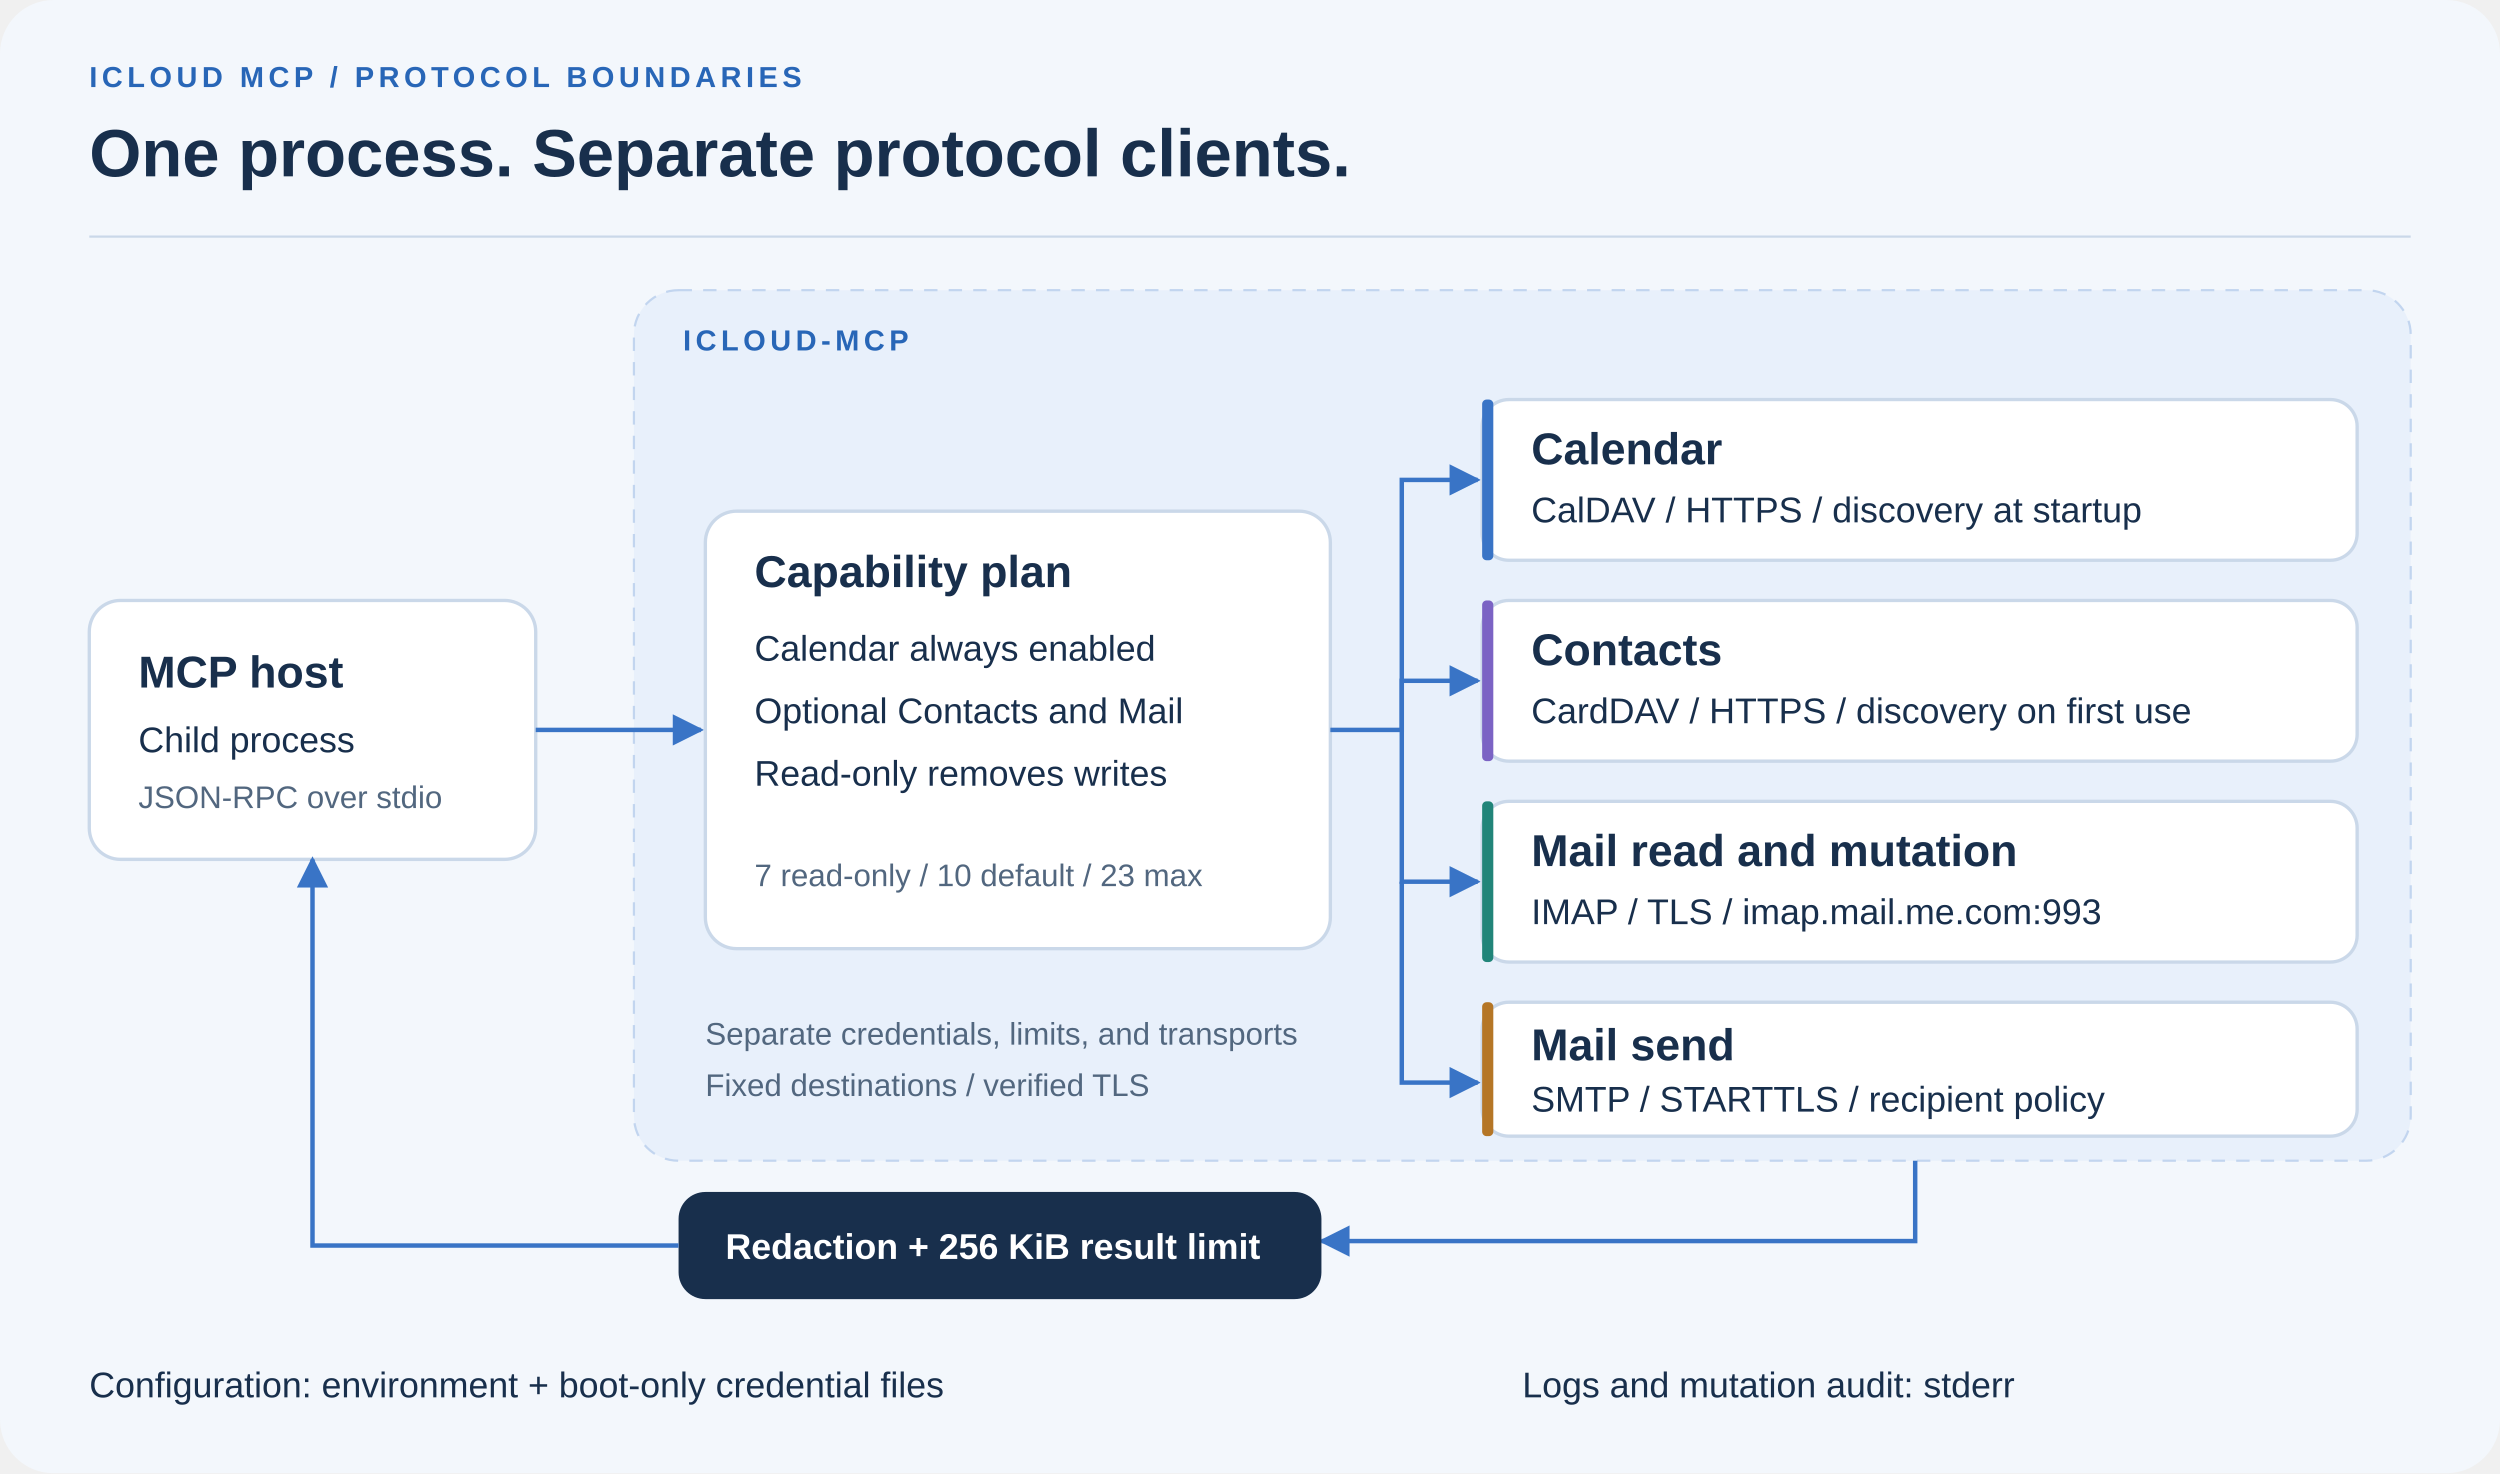
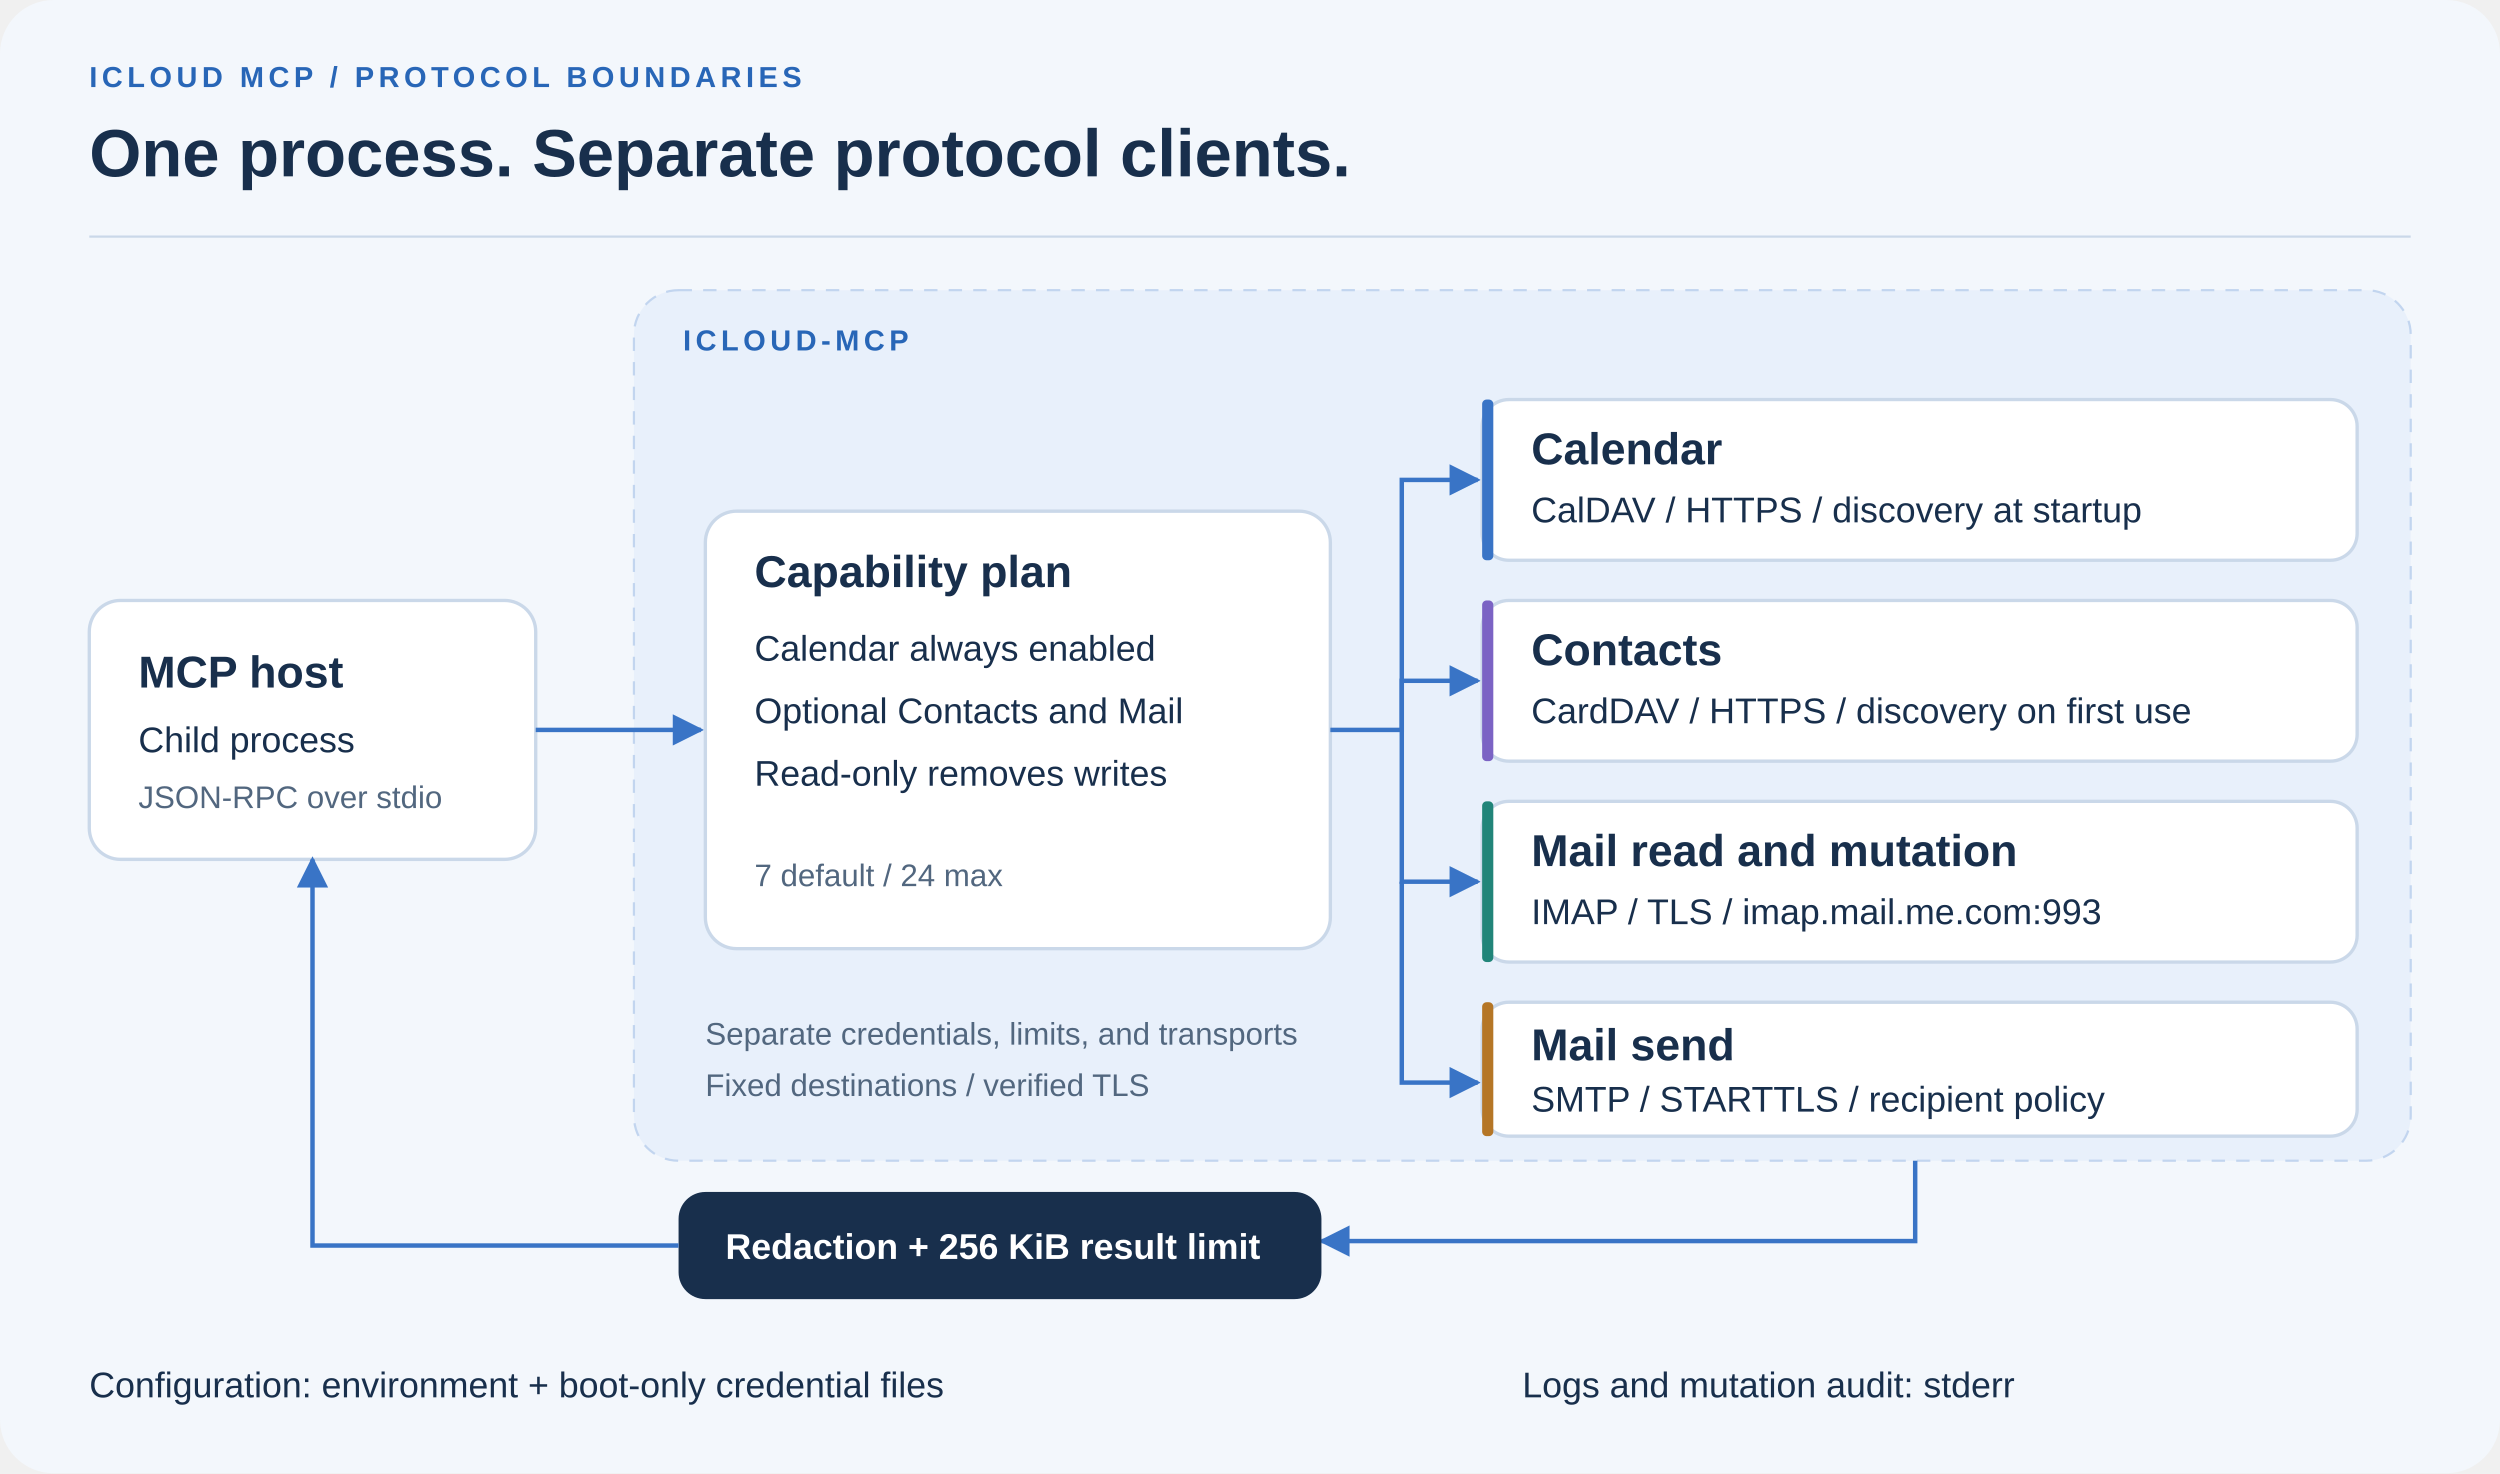
<svg xmlns="http://www.w3.org/2000/svg" width="1120" height="660" viewBox="0 0 1120 660" role="img" aria-labelledby="title desc">
  <defs>
    <marker id="arrow" viewBox="0 0 10 10" refX="9" refY="5" markerWidth="7" markerHeight="7" orient="auto-start-reverse">
      <path d="M0 0 10 5 0 10Z" fill="#3974c6" />
    </marker>
    <style>
      text{font-family:Arial,Helvetica,sans-serif;fill:#182f4c} .title{font-size:30px;font-weight:700} .label{font-size:20px;font-weight:700} .body{font-size:16px} .small{font-size:14px;fill:#52677f} .eyebrow{font-size:13px;font-weight:700;letter-spacing:2px;fill:#2866b7} .box{fill:#fff;stroke:#cad8e9;stroke-width:1.5} .line{fill:none;stroke:#3974c6;stroke-width:2;marker-end:url(#arrow)}
    </style>
  </defs>
  <rect width="1120" height="660" rx="24" fill="#f3f7fc" />
  <path d="M40 106H1080" stroke="#cad8e9" />
  <text x="40" y="39" class="eyebrow">ICLOUD MCP / PROTOCOL BOUNDARIES</text>
  <text x="40" y="79" class="title">One process. Separate protocol clients.</text>
  <rect x="284" y="130" width="796" height="390" rx="20" fill="#e8f0fb" stroke="#c2d5ef" stroke-dasharray="6 5" />
  <text x="306" y="157" class="eyebrow">ICLOUD-MCP</text>
  <rect x="40" y="269" width="200" height="116" rx="14" class="box" />
  <text x="62" y="308" class="label">MCP host</text>
  <text x="62" y="337" class="body">Child process</text>
  <text x="62" y="362" class="small">JSON-RPC over stdio</text>
  <path d="M240 327H314" class="line" />
  <rect x="316" y="229" width="280" height="196" rx="14" class="box" />
  <text x="338" y="263" class="label">Capability plan</text>
  <text x="338" y="296" class="body">Calendar always enabled</text>
  <text x="338" y="324" class="body">Optional Contacts and Mail</text>
  <text x="338" y="352" class="body">Read-only removes writes</text>
-   <text x="338" y="397" class="small">7 read-only / 10 default / 23 max</text>
+   <text x="338" y="397" class="small">7 default / 24 max</text>
  <path d="M596 327H628V215H662" class="line" />
  <path d="M628 327V305H662" class="line" />
  <path d="M628 327V395H662" class="line" />
  <path d="M628 395V485H662" class="line" />
  <rect x="664" y="179" width="392" height="72" rx="12" class="box" />
  <rect x="664" y="179" width="5" height="72" rx="2" fill="#3974c6" />
  <text x="686" y="208" class="label">Calendar</text>
  <text x="686" y="234" class="body">CalDAV / HTTPS / discovery at startup</text>
  <rect x="664" y="269" width="392" height="72" rx="12" class="box" />
  <rect x="664" y="269" width="5" height="72" rx="2" fill="#7b63c4" />
  <text x="686" y="298" class="label">Contacts</text>
  <text x="686" y="324" class="body">CardDAV / HTTPS / discovery on first use</text>
  <rect x="664" y="359" width="392" height="72" rx="12" class="box" />
  <rect x="664" y="359" width="5" height="72" rx="2" fill="#218579" />
  <text x="686" y="388" class="label">Mail read and mutation</text>
  <text x="686" y="414" class="body">IMAP / TLS / imap.mail.me.com:993</text>
  <rect x="664" y="449" width="392" height="60" rx="12" class="box" />
  <rect x="664" y="449" width="5" height="60" rx="2" fill="#b57626" />
  <text x="686" y="475" class="label">Mail send</text>
  <text x="686" y="498" class="body">SMTP / STARTTLS / recipient policy</text>
  <text x="316" y="468" class="small">Separate credentials, limits, and transports</text>
  <text x="316" y="491" class="small">Fixed destinations / verified TLS</text>
  <path d="M858 520V556H592" class="line" />
  <rect x="304" y="534" width="288" height="48" rx="12" fill="#182f4c" />
  <text x="325" y="564" style="font:700 16px Arial,Helvetica,sans-serif;fill:#fff">Redaction + 256 KiB result limit</text>
  <path d="M304 558H140V385" class="line" />
  <text x="40" y="626" class="body">Configuration: environment + boot-only credential files</text>
  <text x="682" y="626" class="body">Logs and mutation audit: stderr</text>
</svg>
